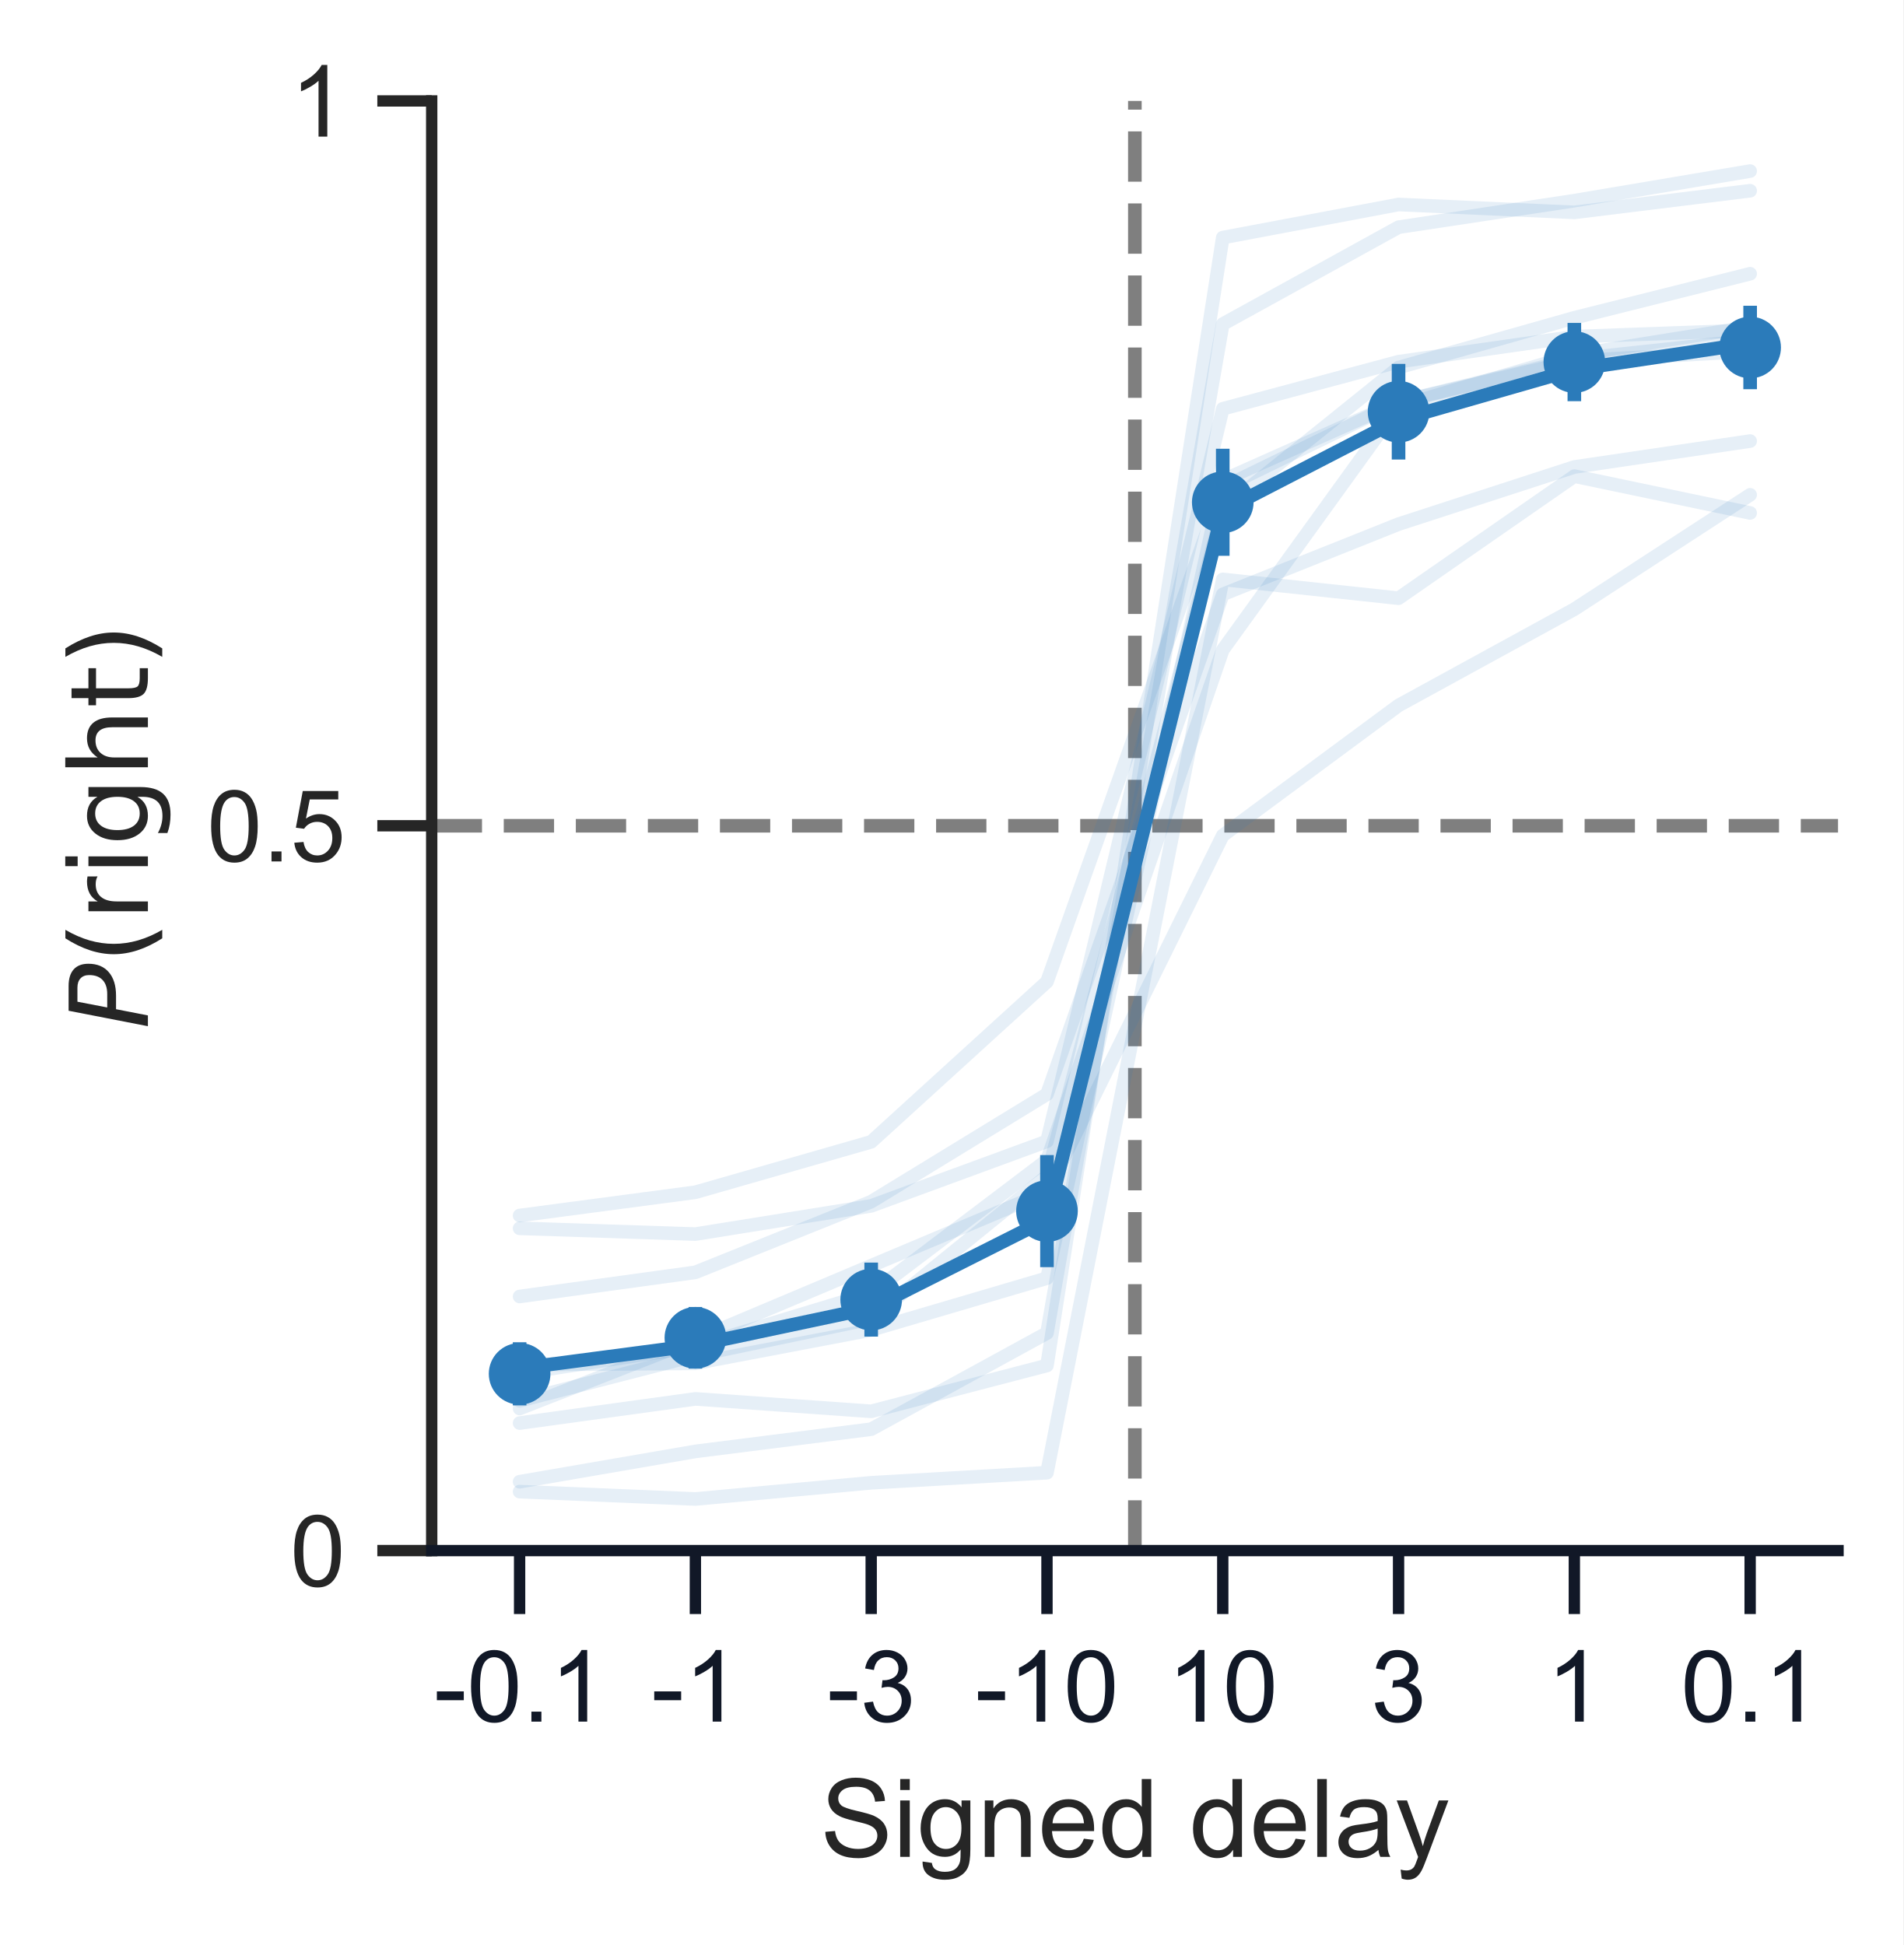
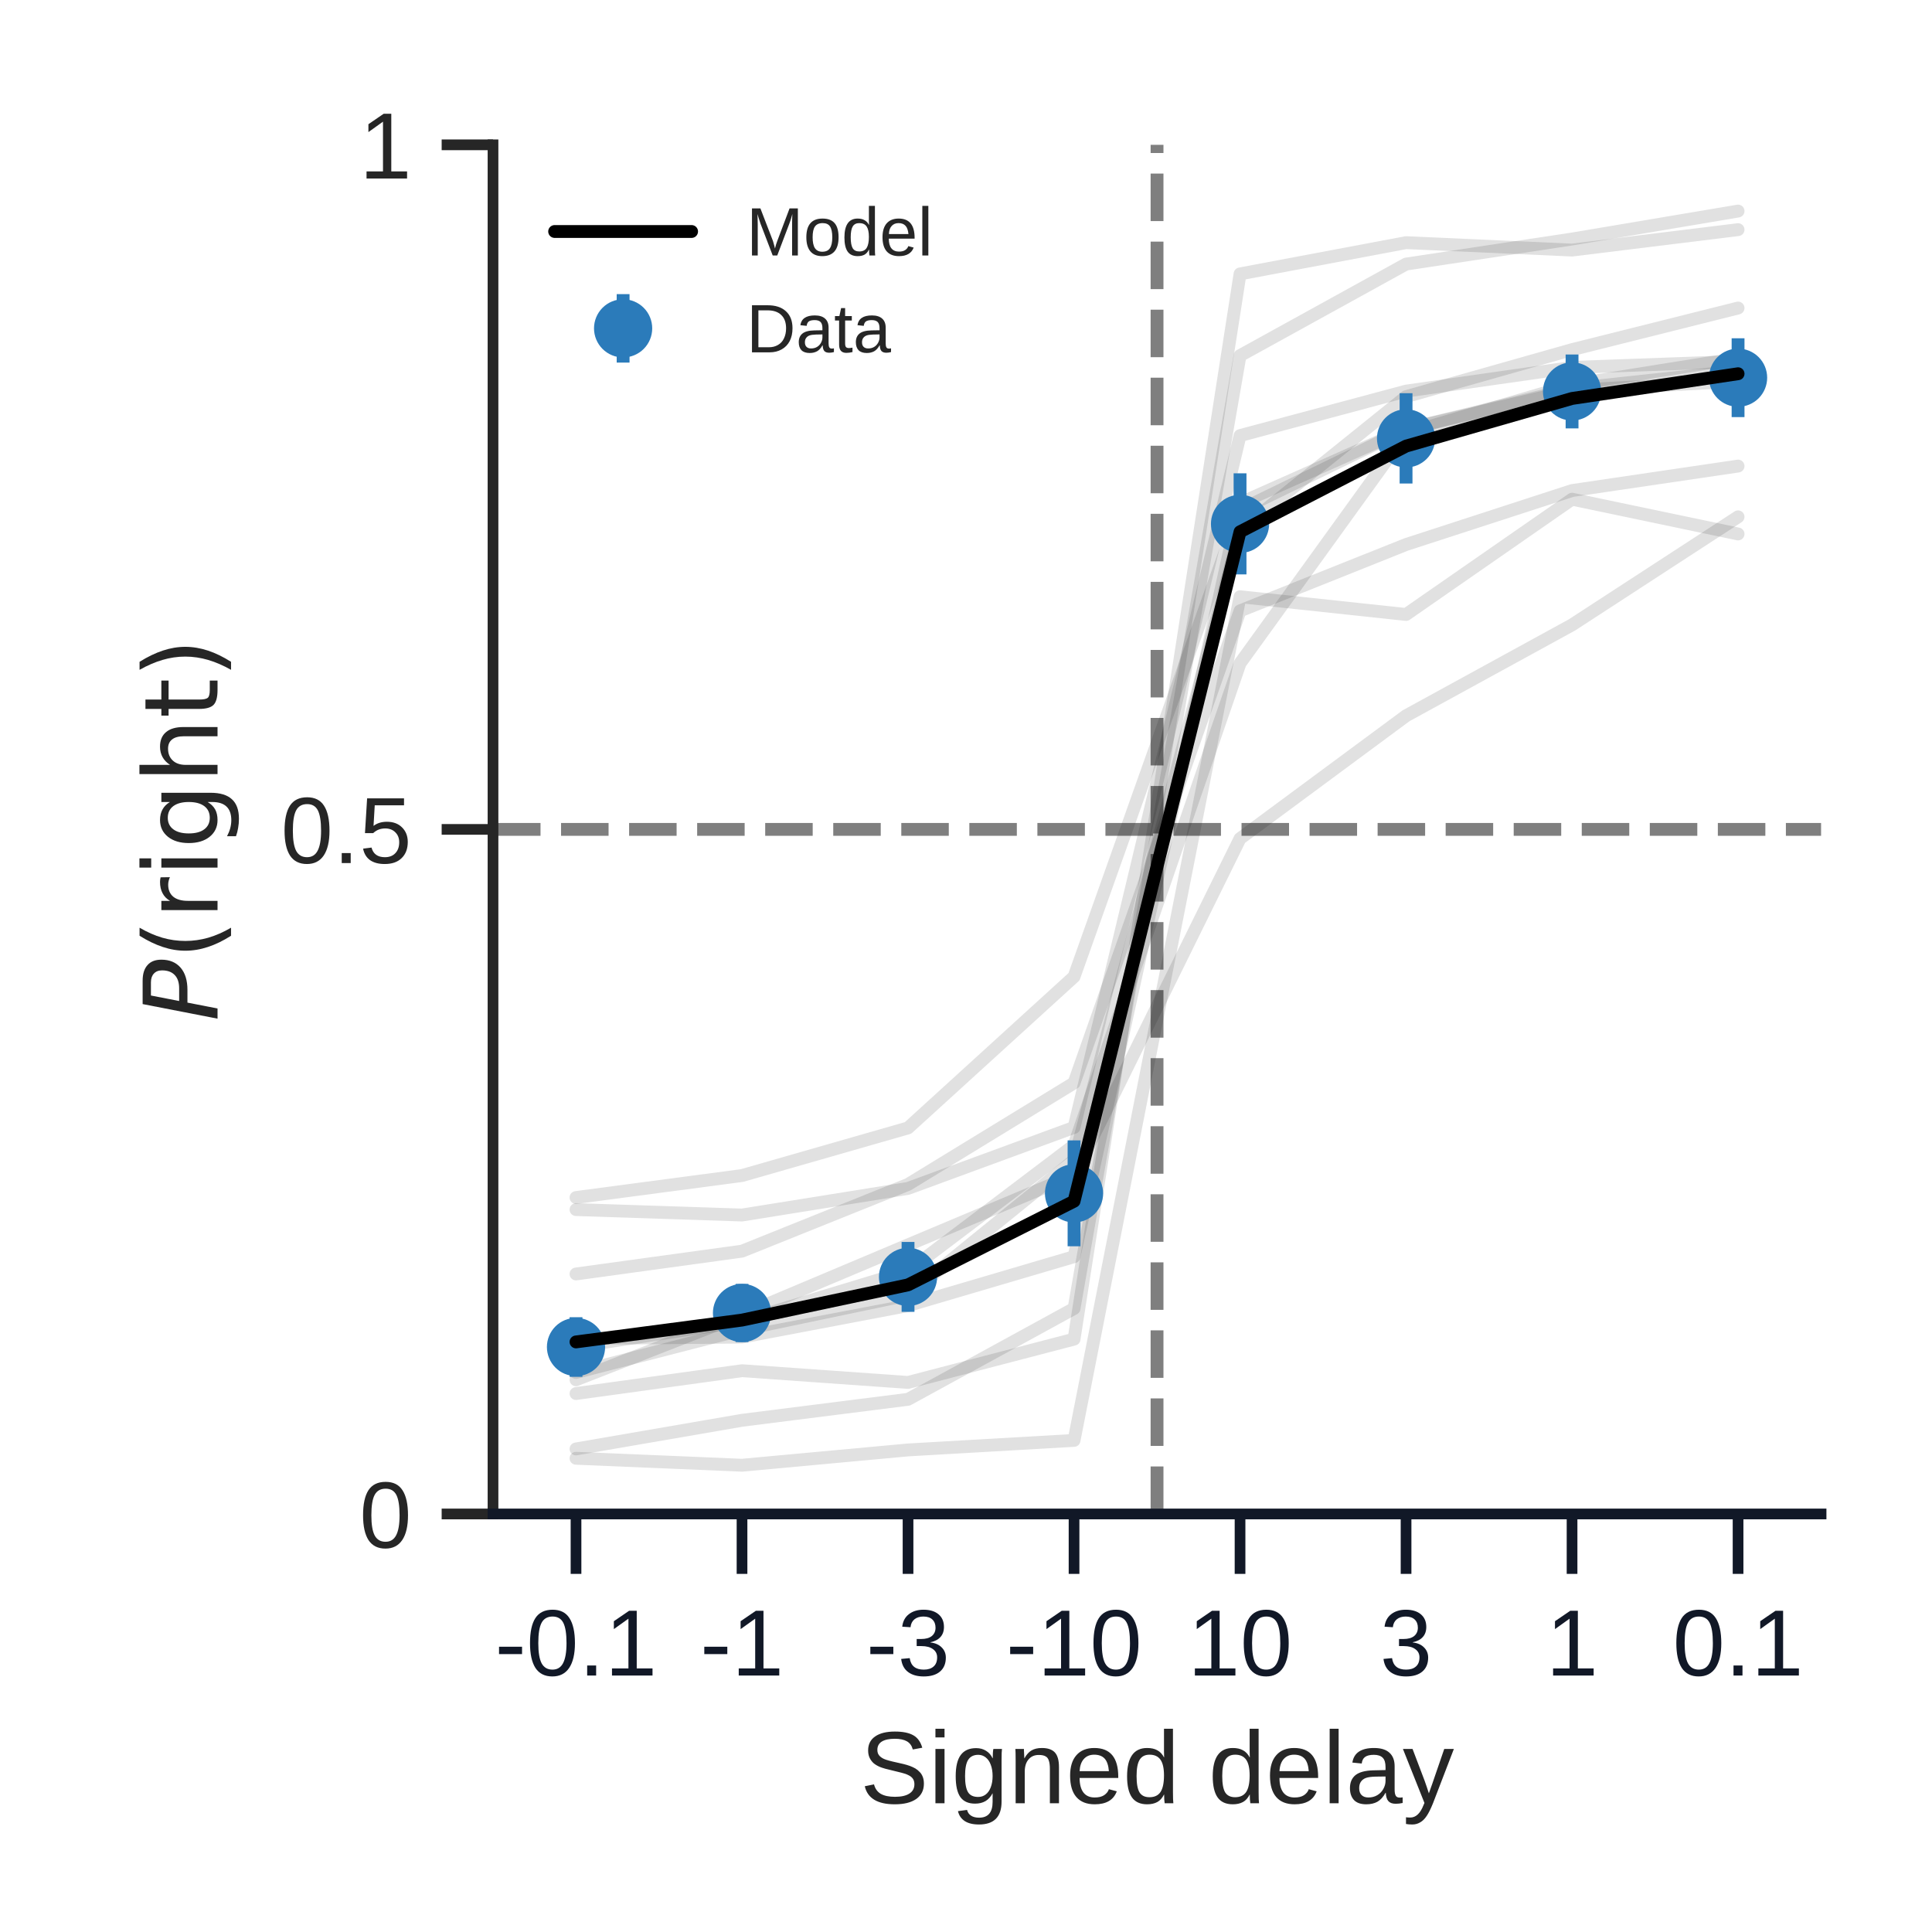
- <svg xmlns="http://www.w3.org/2000/svg" xmlns:xlink="http://www.w3.org/1999/xlink" width="209.99pt" height="214.618pt" viewBox="0 0 209.99 214.618" version="1.1">
+ <svg xmlns="http://www.w3.org/2000/svg" xmlns:xlink="http://www.w3.org/1999/xlink" width="225.72pt" height="225.72pt" viewBox="0 0 225.72 225.72" version="1.1">
  <defs>
    <style type="text/css">*{stroke-linejoin: round; stroke-linecap: butt}</style>
  </defs>
  <g id="figure_1">
    <g id="patch_1">
-       <path d="M 0 214.618  L 209.99 214.618  L 209.99 0  L 0 0  z " style="fill: #ffffff" />
+       <path d="M 0 225.72  L 225.72 225.72  L 225.72 0  L 0 0  z " style="fill: #ffffff" />
    </g>
    <g id="axes_1">
      <g id="patch_2">
-         <path d="M 47.63 171.097  L 202.79 171.097  L 202.79 11.137  L 47.63 11.137  z " style="fill: #ffffff" />
+         <path d="M 57.6 176.88  L 212.76 176.88  L 212.76 16.92  L 57.6 16.92  z " style="fill: #ffffff" />
      </g>
      <g id="line2d_1">
-         <path d="M 47.63 91.117  L 202.79 91.117  " clip-path="url(#p9f582e8bd5)" style="fill: none; stroke-dasharray: 5.55,2.4; stroke-dashoffset: 0; stroke: #7f7f7f; stroke-width: 1.5" />
+         <path d="M 57.6 96.9  L 212.76 96.9  " clip-path="url(#pab1413d3aa)" style="fill: none; stroke-dasharray: 5.55,2.4; stroke-dashoffset: 0; stroke: #7f7f7f; stroke-width: 1.5" />
      </g>
      <g id="line2d_2">
-         <path d="M 125.21 171.097  L 125.21 11.137  " clip-path="url(#p9f582e8bd5)" style="fill: none; stroke-dasharray: 5.55,2.4; stroke-dashoffset: 0; stroke: #7f7f7f; stroke-width: 1.5" />
+         <path d="M 135.18 176.88  L 135.18 16.92  " clip-path="url(#pab1413d3aa)" style="fill: none; stroke-dasharray: 5.55,2.4; stroke-dashoffset: 0; stroke: #7f7f7f; stroke-width: 1.5" />
      </g>
      <g id="matplotlib.axis_1">
        <g id="xtick_1">
          <g id="line2d_3">
            <defs>
-               <path id="mc32e1bbe8f" d="M 0 0  L 0 7  " style="stroke: #111827; stroke-width: 1.25" />
+               <path id="ma5f73e2cfc" d="M 0 0  L 0 7  " style="stroke: #111827; stroke-width: 1.25" />
            </defs>
            <g>
-               <use xlink:href="#mc32e1bbe8f" x="57.328" y="171.097" style="fill: #111827; stroke: #111827; stroke-width: 1.25" />
+               <use xlink:href="#ma5f73e2cfc" x="67.297" y="176.88" style="fill: #111827; stroke: #111827; stroke-width: 1.25" />
            </g>
          </g>
          <g id="text_1">
-             <g style="fill: #111827" transform="translate(47.85117 189.9704) scale(0.11 -0.11)">
-               <defs>
-                 <path id="ArialMT-2d" d="M 203 1375  L 203 1941  L 1931 1941  L 1931 1375  L 203 1375  z " transform="scale(0.015625)" />
-                 <path id="ArialMT-30" d="M 266 2259  Q 266 3072 433 3567  Q 600 4063 929 4331  Q 1259 4600 1759 4600  Q 2128 4600 2406 4451  Q 2684 4303 2865 4023  Q 3047 3744 3150 3342  Q 3253 2941 3253 2259  Q 3253 1453 3087 958  Q 2922 463 2592 192  Q 2263 -78 1759 -78  Q 1097 -78 719 397  Q 266 969 266 2259  z M 844 2259  Q 844 1131 1108 757  Q 1372 384 1759 384  Q 2147 384 2411 759  Q 2675 1134 2675 2259  Q 2675 3391 2411 3762  Q 2147 4134 1753 4134  Q 1366 4134 1134 3806  Q 844 3388 844 2259  z " transform="scale(0.015625)" />
-                 <path id="ArialMT-2e" d="M 581 0  L 581 641  L 1222 641  L 1222 0  L 581 0  z " transform="scale(0.015625)" />
-                 <path id="ArialMT-31" d="M 2384 0  L 1822 0  L 1822 3584  Q 1619 3391 1289 3197  Q 959 3003 697 2906  L 697 3450  Q 1169 3672 1522 3987  Q 1875 4303 2022 4600  L 2384 4600  L 2384 0  z " transform="scale(0.015625)" />
-               </defs>
-               <use xlink:href="#ArialMT-2d" />
-               <use xlink:href="#ArialMT-30" transform="translate(33.30078 0)" />
-               <use xlink:href="#ArialMT-2e" transform="translate(88.91602 0)" />
-               <use xlink:href="#ArialMT-31" transform="translate(116.6992 0)" />
-             </g>
+             <text style="font-size: 11px; font-family: 'Arial', 'DejaVu Sans', 'Liberation Sans', 'Bitstream Vera Sans', sans-serif; text-anchor: middle; fill: #111827" x="67.297" y="195.754" transform="rotate(-0 67.2975 195.7536)">-0.1</text>
          </g>
        </g>
        <g id="xtick_2">
          <g id="line2d_4">
            <g>
-               <use xlink:href="#mc32e1bbe8f" x="76.722" y="171.097" style="fill: #111827; stroke: #111827; stroke-width: 1.25" />
+               <use xlink:href="#ma5f73e2cfc" x="86.692" y="176.88" style="fill: #111827; stroke: #111827; stroke-width: 1.25" />
            </g>
          </g>
          <g id="text_2">
-             <g style="fill: #111827" transform="translate(71.83266 189.9704) scale(0.11 -0.11)">
-               <use xlink:href="#ArialMT-2d" />
-               <use xlink:href="#ArialMT-31" transform="translate(33.30078 0)" />
-             </g>
+             <text style="font-size: 11px; font-family: 'Arial', 'DejaVu Sans', 'Liberation Sans', 'Bitstream Vera Sans', sans-serif; text-anchor: middle; fill: #111827" x="86.692" y="195.754" transform="rotate(-0 86.6925 195.7536)">-1</text>
          </g>
        </g>
        <g id="xtick_3">
          <g id="line2d_5">
            <g>
-               <use xlink:href="#mc32e1bbe8f" x="96.118" y="171.097" style="fill: #111827; stroke: #111827; stroke-width: 1.25" />
+               <use xlink:href="#ma5f73e2cfc" x="106.088" y="176.88" style="fill: #111827; stroke: #111827; stroke-width: 1.25" />
            </g>
          </g>
          <g id="text_3">
-             <g style="fill: #111827" transform="translate(91.22766 189.9704) scale(0.11 -0.11)">
-               <defs>
-                 <path id="ArialMT-33" d="M 269 1209  L 831 1284  Q 928 806 1161 595  Q 1394 384 1728 384  Q 2125 384 2398 659  Q 2672 934 2672 1341  Q 2672 1728 2419 1979  Q 2166 2231 1775 2231  Q 1616 2231 1378 2169  L 1441 2663  Q 1497 2656 1531 2656  Q 1891 2656 2178 2843  Q 2466 3031 2466 3422  Q 2466 3731 2256 3934  Q 2047 4138 1716 4138  Q 1388 4138 1169 3931  Q 950 3725 888 3313  L 325 3413  Q 428 3978 793 4289  Q 1159 4600 1703 4600  Q 2078 4600 2393 4439  Q 2709 4278 2876 4000  Q 3044 3722 3044 3409  Q 3044 3113 2884 2869  Q 2725 2625 2413 2481  Q 2819 2388 3044 2092  Q 3269 1797 3269 1353  Q 3269 753 2831 336  Q 2394 -81 1725 -81  Q 1122 -81 723 278  Q 325 638 269 1209  z " transform="scale(0.015625)" />
-               </defs>
-               <use xlink:href="#ArialMT-2d" />
-               <use xlink:href="#ArialMT-33" transform="translate(33.30078 0)" />
-             </g>
+             <text style="font-size: 11px; font-family: 'Arial', 'DejaVu Sans', 'Liberation Sans', 'Bitstream Vera Sans', sans-serif; text-anchor: middle; fill: #111827" x="106.088" y="195.754" transform="rotate(-0 106.0875 195.7536)">-3</text>
          </g>
        </g>
        <g id="xtick_4">
          <g id="line2d_6">
            <g>
-               <use xlink:href="#mc32e1bbe8f" x="115.513" y="171.097" style="fill: #111827; stroke: #111827; stroke-width: 1.25" />
+               <use xlink:href="#ma5f73e2cfc" x="125.483" y="176.88" style="fill: #111827; stroke: #111827; stroke-width: 1.25" />
            </g>
          </g>
          <g id="text_4">
-             <g style="fill: #111827" transform="translate(107.5641 189.9704) scale(0.11 -0.11)">
-               <use xlink:href="#ArialMT-2d" />
-               <use xlink:href="#ArialMT-31" transform="translate(33.30078 0)" />
-               <use xlink:href="#ArialMT-30" transform="translate(88.91602 0)" />
-             </g>
+             <text style="font-size: 11px; font-family: 'Arial', 'DejaVu Sans', 'Liberation Sans', 'Bitstream Vera Sans', sans-serif; text-anchor: middle; fill: #111827" x="125.483" y="195.754" transform="rotate(-0 125.4825 195.7536)">-10</text>
          </g>
        </g>
        <g id="xtick_5">
          <g id="line2d_7">
            <g>
-               <use xlink:href="#mc32e1bbe8f" x="134.907" y="171.097" style="fill: #111827; stroke: #111827; stroke-width: 1.25" />
+               <use xlink:href="#ma5f73e2cfc" x="144.877" y="176.88" style="fill: #111827; stroke: #111827; stroke-width: 1.25" />
            </g>
          </g>
          <g id="text_5">
-             <g style="fill: #111827" transform="translate(128.7905 189.9704) scale(0.11 -0.11)">
-               <use xlink:href="#ArialMT-31" />
-               <use xlink:href="#ArialMT-30" transform="translate(55.61523 0)" />
-             </g>
+             <text style="font-size: 11px; font-family: 'Arial', 'DejaVu Sans', 'Liberation Sans', 'Bitstream Vera Sans', sans-serif; text-anchor: middle; fill: #111827" x="144.877" y="195.754" transform="rotate(-0 144.8775 195.7536)">10</text>
          </g>
        </g>
        <g id="xtick_6">
          <g id="line2d_8">
            <g>
-               <use xlink:href="#mc32e1bbe8f" x="154.303" y="171.097" style="fill: #111827; stroke: #111827; stroke-width: 1.25" />
+               <use xlink:href="#ma5f73e2cfc" x="164.273" y="176.88" style="fill: #111827; stroke: #111827; stroke-width: 1.25" />
            </g>
          </g>
          <g id="text_6">
-             <g style="fill: #111827" transform="translate(151.244 189.9704) scale(0.11 -0.11)">
-               <use xlink:href="#ArialMT-33" />
-             </g>
+             <text style="font-size: 11px; font-family: 'Arial', 'DejaVu Sans', 'Liberation Sans', 'Bitstream Vera Sans', sans-serif; text-anchor: middle; fill: #111827" x="164.273" y="195.754" transform="rotate(-0 164.2725 195.7536)">3</text>
          </g>
        </g>
        <g id="xtick_7">
          <g id="line2d_9">
            <g>
-               <use xlink:href="#mc32e1bbe8f" x="173.697" y="171.097" style="fill: #111827; stroke: #111827; stroke-width: 1.25" />
+               <use xlink:href="#ma5f73e2cfc" x="183.667" y="176.88" style="fill: #111827; stroke: #111827; stroke-width: 1.25" />
            </g>
          </g>
          <g id="text_7">
-             <g style="fill: #111827" transform="translate(170.639 189.9704) scale(0.11 -0.11)">
-               <use xlink:href="#ArialMT-31" />
-             </g>
+             <text style="font-size: 11px; font-family: 'Arial', 'DejaVu Sans', 'Liberation Sans', 'Bitstream Vera Sans', sans-serif; text-anchor: middle; fill: #111827" x="183.667" y="195.754" transform="rotate(-0 183.6675 195.7536)">1</text>
          </g>
        </g>
        <g id="xtick_8">
          <g id="line2d_10">
            <g>
-               <use xlink:href="#mc32e1bbe8f" x="193.093" y="171.097" style="fill: #111827; stroke: #111827; stroke-width: 1.25" />
+               <use xlink:href="#ma5f73e2cfc" x="203.062" y="176.88" style="fill: #111827; stroke: #111827; stroke-width: 1.25" />
            </g>
          </g>
          <g id="text_8">
-             <g style="fill: #111827" transform="translate(185.4475 189.9704) scale(0.11 -0.11)">
-               <use xlink:href="#ArialMT-30" />
-               <use xlink:href="#ArialMT-2e" transform="translate(55.61523 0)" />
-               <use xlink:href="#ArialMT-31" transform="translate(83.39844 0)" />
-             </g>
+             <text style="font-size: 11px; font-family: 'Arial', 'DejaVu Sans', 'Liberation Sans', 'Bitstream Vera Sans', sans-serif; text-anchor: middle; fill: #111827" x="203.062" y="195.754" transform="rotate(-0 203.0625 195.7536)">0.1</text>
          </g>
        </g>
        <g id="text_9">
-           <g style="fill: #262626" transform="translate(90.51875 204.8923) scale(0.12 -0.12)">
-             <defs>
-               <path id="ArialMT-53" d="M 288 1472  L 859 1522  Q 900 1178 1048 958  Q 1197 738 1509 602  Q 1822 466 2213 466  Q 2559 466 2825 569  Q 3091 672 3220 851  Q 3350 1031 3350 1244  Q 3350 1459 3225 1620  Q 3100 1781 2813 1891  Q 2628 1963 1997 2114  Q 1366 2266 1113 2400  Q 784 2572 623 2826  Q 463 3081 463 3397  Q 463 3744 659 4045  Q 856 4347 1234 4503  Q 1613 4659 2075 4659  Q 2584 4659 2973 4495  Q 3363 4331 3572 4012  Q 3781 3694 3797 3291  L 3216 3247  Q 3169 3681 2898 3903  Q 2628 4125 2100 4125  Q 1550 4125 1298 3923  Q 1047 3722 1047 3438  Q 1047 3191 1225 3031  Q 1400 2872 2139 2705  Q 2878 2538 3153 2413  Q 3553 2228 3743 1945  Q 3934 1663 3934 1294  Q 3934 928 3725 604  Q 3516 281 3123 101  Q 2731 -78 2241 -78  Q 1619 -78 1198 103  Q 778 284 539 648  Q 300 1013 288 1472  z " transform="scale(0.015625)" />
-               <path id="ArialMT-69" d="M 425 3934  L 425 4581  L 988 4581  L 988 3934  L 425 3934  z M 425 0  L 425 3319  L 988 3319  L 988 0  L 425 0  z " transform="scale(0.015625)" />
-               <path id="ArialMT-67" d="M 319 -275  L 866 -356  Q 900 -609 1056 -725  Q 1266 -881 1628 -881  Q 2019 -881 2231 -725  Q 2444 -569 2519 -288  Q 2563 -116 2559 434  Q 2191 0 1641 0  Q 956 0 581 494  Q 206 988 206 1678  Q 206 2153 378 2554  Q 550 2956 876 3175  Q 1203 3394 1644 3394  Q 2231 3394 2613 2919  L 2613 3319  L 3131 3319  L 3131 450  Q 3131 -325 2973 -648  Q 2816 -972 2473 -1159  Q 2131 -1347 1631 -1347  Q 1038 -1347 672 -1080  Q 306 -813 319 -275  z M 784 1719  Q 784 1066 1043 766  Q 1303 466 1694 466  Q 2081 466 2343 764  Q 2606 1063 2606 1700  Q 2606 2309 2336 2618  Q 2066 2928 1684 2928  Q 1309 2928 1046 2623  Q 784 2319 784 1719  z " transform="scale(0.015625)" />
-               <path id="ArialMT-6e" d="M 422 0  L 422 3319  L 928 3319  L 928 2847  Q 1294 3394 1984 3394  Q 2284 3394 2536 3286  Q 2788 3178 2913 3003  Q 3038 2828 3088 2588  Q 3119 2431 3119 2041  L 3119 0  L 2556 0  L 2556 2019  Q 2556 2363 2490 2533  Q 2425 2703 2258 2804  Q 2091 2906 1866 2906  Q 1506 2906 1245 2678  Q 984 2450 984 1813  L 984 0  L 422 0  z " transform="scale(0.015625)" />
-               <path id="ArialMT-65" d="M 2694 1069  L 3275 997  Q 3138 488 2766 206  Q 2394 -75 1816 -75  Q 1088 -75 661 373  Q 234 822 234 1631  Q 234 2469 665 2931  Q 1097 3394 1784 3394  Q 2450 3394 2872 2941  Q 3294 2488 3294 1666  Q 3294 1616 3291 1516  L 816 1516  Q 847 969 1125 678  Q 1403 388 1819 388  Q 2128 388 2347 550  Q 2566 713 2694 1069  z M 847 1978  L 2700 1978  Q 2663 2397 2488 2606  Q 2219 2931 1791 2931  Q 1403 2931 1139 2672  Q 875 2413 847 1978  z " transform="scale(0.015625)" />
-               <path id="ArialMT-64" d="M 2575 0  L 2575 419  Q 2259 -75 1647 -75  Q 1250 -75 917 144  Q 584 363 401 755  Q 219 1147 219 1656  Q 219 2153 384 2558  Q 550 2963 881 3178  Q 1213 3394 1622 3394  Q 1922 3394 2156 3267  Q 2391 3141 2538 2938  L 2538 4581  L 3097 4581  L 3097 0  L 2575 0  z M 797 1656  Q 797 1019 1065 703  Q 1334 388 1700 388  Q 2069 388 2326 689  Q 2584 991 2584 1609  Q 2584 2291 2321 2609  Q 2059 2928 1675 2928  Q 1300 2928 1048 2622  Q 797 2316 797 1656  z " transform="scale(0.015625)" />
-               <path id="ArialMT-20" transform="scale(0.015625)" />
-               <path id="ArialMT-6c" d="M 409 0  L 409 4581  L 972 4581  L 972 0  L 409 0  z " transform="scale(0.015625)" />
-               <path id="ArialMT-61" d="M 2588 409  Q 2275 144 1986 34  Q 1697 -75 1366 -75  Q 819 -75 525 192  Q 231 459 231 875  Q 231 1119 342 1320  Q 453 1522 633 1644  Q 813 1766 1038 1828  Q 1203 1872 1538 1913  Q 2219 1994 2541 2106  Q 2544 2222 2544 2253  Q 2544 2597 2384 2738  Q 2169 2928 1744 2928  Q 1347 2928 1158 2789  Q 969 2650 878 2297  L 328 2372  Q 403 2725 575 2942  Q 747 3159 1072 3276  Q 1397 3394 1825 3394  Q 2250 3394 2515 3294  Q 2781 3194 2906 3042  Q 3031 2891 3081 2659  Q 3109 2516 3109 2141  L 3109 1391  Q 3109 606 3145 398  Q 3181 191 3288 0  L 2700 0  Q 2613 175 2588 409  z M 2541 1666  Q 2234 1541 1622 1453  Q 1275 1403 1131 1340  Q 988 1278 909 1158  Q 831 1038 831 891  Q 831 666 1001 516  Q 1172 366 1500 366  Q 1825 366 2078 508  Q 2331 650 2450 897  Q 2541 1088 2541 1459  L 2541 1666  z " transform="scale(0.015625)" />
-               <path id="ArialMT-79" d="M 397 -1278  L 334 -750  Q 519 -800 656 -800  Q 844 -800 956 -737  Q 1069 -675 1141 -563  Q 1194 -478 1313 -144  Q 1328 -97 1363 -6  L 103 3319  L 709 3319  L 1400 1397  Q 1534 1031 1641 628  Q 1738 1016 1872 1384  L 2581 3319  L 3144 3319  L 1881 -56  Q 1678 -603 1566 -809  Q 1416 -1088 1222 -1217  Q 1028 -1347 759 -1347  Q 597 -1347 397 -1278  z " transform="scale(0.015625)" />
-             </defs>
-             <use xlink:href="#ArialMT-53" />
-             <use xlink:href="#ArialMT-69" transform="translate(66.69922 0)" />
-             <use xlink:href="#ArialMT-67" transform="translate(88.91602 0)" />
-             <use xlink:href="#ArialMT-6e" transform="translate(144.5312 0)" />
-             <use xlink:href="#ArialMT-65" transform="translate(200.1465 0)" />
-             <use xlink:href="#ArialMT-64" transform="translate(255.7617 0)" />
-             <use xlink:href="#ArialMT-20" transform="translate(311.377 0)" />
-             <use xlink:href="#ArialMT-64" transform="translate(339.1602 0)" />
-             <use xlink:href="#ArialMT-65" transform="translate(394.7754 0)" />
-             <use xlink:href="#ArialMT-6c" transform="translate(450.3906 0)" />
-             <use xlink:href="#ArialMT-61" transform="translate(472.6074 0)" />
-             <use xlink:href="#ArialMT-79" transform="translate(528.2227 0)" />
-           </g>
+           <text style="font-size: 12px; font-family: 'Arial', 'DejaVu Sans', 'Liberation Sans', 'Bitstream Vera Sans', sans-serif; text-anchor: middle; fill: #262626" x="135.18" y="210.675" transform="rotate(-0 135.18 210.6755)">Signed delay</text>
        </g>
      </g>
      <g id="matplotlib.axis_2">
        <g id="ytick_1">
          <g id="line2d_11">
            <defs>
-               <path id="m3625b36686" d="M 0 0  L -6 0  " style="stroke: #262626; stroke-width: 1.25" />
+               <path id="m8eeaa63b09" d="M 0 0  L -6 0  " style="stroke: #262626; stroke-width: 1.25" />
            </defs>
            <g>
-               <use xlink:href="#m3625b36686" x="47.63" y="171.097" style="fill: #262626; stroke: #262626; stroke-width: 1.25" />
+               <use xlink:href="#m8eeaa63b09" x="57.6" y="176.88" style="fill: #262626; stroke: #262626; stroke-width: 1.25" />
            </g>
          </g>
          <g id="text_10">
-             <g style="fill: #262626" transform="translate(32.01297 175.0336) scale(0.11 -0.11)">
-               <use xlink:href="#ArialMT-30" />
-             </g>
+             <text style="font-size: 11px; font-family: 'Arial', 'DejaVu Sans', 'Liberation Sans', 'Bitstream Vera Sans', sans-serif; text-anchor: end; fill: #262626" x="48.1" y="180.817" transform="rotate(-0 48.1 180.8168)">0</text>
          </g>
        </g>
        <g id="ytick_2">
          <g id="line2d_12">
            <g>
-               <use xlink:href="#m3625b36686" x="47.63" y="91.117" style="fill: #262626; stroke: #262626; stroke-width: 1.25" />
+               <use xlink:href="#m8eeaa63b09" x="57.6" y="96.9" style="fill: #262626; stroke: #262626; stroke-width: 1.25" />
            </g>
          </g>
          <g id="text_11">
-             <g style="fill: #262626" transform="translate(22.84 95.05359) scale(0.11 -0.11)">
-               <defs>
-                 <path id="ArialMT-35" d="M 266 1200  L 856 1250  Q 922 819 1161 601  Q 1400 384 1738 384  Q 2144 384 2425 690  Q 2706 997 2706 1503  Q 2706 1984 2436 2262  Q 2166 2541 1728 2541  Q 1456 2541 1237 2417  Q 1019 2294 894 2097  L 366 2166  L 809 4519  L 3088 4519  L 3088 3981  L 1259 3981  L 1013 2750  Q 1425 3038 1878 3038  Q 2478 3038 2890 2622  Q 3303 2206 3303 1553  Q 3303 931 2941 478  Q 2500 -78 1738 -78  Q 1113 -78 717 272  Q 322 622 266 1200  z " transform="scale(0.015625)" />
-               </defs>
-               <use xlink:href="#ArialMT-30" />
-               <use xlink:href="#ArialMT-2e" transform="translate(55.61523 0)" />
-               <use xlink:href="#ArialMT-35" transform="translate(83.39844 0)" />
-             </g>
+             <text style="font-size: 11px; font-family: 'Arial', 'DejaVu Sans', 'Liberation Sans', 'Bitstream Vera Sans', sans-serif; text-anchor: end; fill: #262626" x="48.1" y="100.837" transform="rotate(-0 48.1 100.8368)">0.5</text>
          </g>
        </g>
        <g id="ytick_3">
          <g id="line2d_13">
            <g>
-               <use xlink:href="#m3625b36686" x="47.63" y="11.137" style="fill: #262626; stroke: #262626; stroke-width: 1.25" />
+               <use xlink:href="#m8eeaa63b09" x="57.6" y="16.92" style="fill: #262626; stroke: #262626; stroke-width: 1.25" />
            </g>
          </g>
          <g id="text_12">
-             <g style="fill: #262626" transform="translate(32.01297 15.07359) scale(0.11 -0.11)">
-               <use xlink:href="#ArialMT-31" />
-             </g>
+             <text style="font-size: 11px; font-family: 'Arial', 'DejaVu Sans', 'Liberation Sans', 'Bitstream Vera Sans', sans-serif; text-anchor: end; fill: #262626" x="48.1" y="20.857" transform="rotate(-0 48.1 20.8568)">1</text>
          </g>
        </g>
        <g id="text_13">
-           <g style="fill: #262626" transform="translate(16.32 113.5568) rotate(-90) scale(0.12 -0.12)">
-             <defs>
-               <path id="DejaVuSans-Oblique-50" d="M 1081 4666  L 2541 4666  Q 3178 4666 3512 4369  Q 3847 4072 3847 3500  Q 3847 2731 3353 2303  Q 2859 1875 1966 1875  L 1172 1875  L 806 0  L 172 0  L 1081 4666  z M 1613 4147  L 1275 2394  L 2069 2394  Q 2606 2394 2893 2669  Q 3181 2944 3181 3456  Q 3181 3784 2986 3965  Q 2791 4147 2438 4147  L 1613 4147  z " transform="scale(0.015625)" />
-               <path id="DejaVuSans-28" d="M 1984 4856  Q 1566 4138 1362 3434  Q 1159 2731 1159 2009  Q 1159 1288 1364 580  Q 1569 -128 1984 -844  L 1484 -844  Q 1016 -109 783 600  Q 550 1309 550 2009  Q 550 2706 781 3412  Q 1013 4119 1484 4856  L 1984 4856  z " transform="scale(0.015625)" />
-               <path id="DejaVuSans-72" d="M 2631 2963  Q 2534 3019 2420 3045  Q 2306 3072 2169 3072  Q 1681 3072 1420 2755  Q 1159 2438 1159 1844  L 1159 0  L 581 0  L 581 3500  L 1159 3500  L 1159 2956  Q 1341 3275 1631 3429  Q 1922 3584 2338 3584  Q 2397 3584 2469 3576  Q 2541 3569 2628 3553  L 2631 2963  z " transform="scale(0.015625)" />
-               <path id="DejaVuSans-69" d="M 603 3500  L 1178 3500  L 1178 0  L 603 0  L 603 3500  z M 603 4863  L 1178 4863  L 1178 4134  L 603 4134  L 603 4863  z " transform="scale(0.015625)" />
-               <path id="DejaVuSans-67" d="M 2906 1791  Q 2906 2416 2648 2759  Q 2391 3103 1925 3103  Q 1463 3103 1205 2759  Q 947 2416 947 1791  Q 947 1169 1205 825  Q 1463 481 1925 481  Q 2391 481 2648 825  Q 2906 1169 2906 1791  z M 3481 434  Q 3481 -459 3084 -895  Q 2688 -1331 1869 -1331  Q 1566 -1331 1297 -1286  Q 1028 -1241 775 -1147  L 775 -588  Q 1028 -725 1275 -790  Q 1522 -856 1778 -856  Q 2344 -856 2625 -561  Q 2906 -266 2906 331  L 2906 616  Q 2728 306 2450 153  Q 2172 0 1784 0  Q 1141 0 747 490  Q 353 981 353 1791  Q 353 2603 747 3093  Q 1141 3584 1784 3584  Q 2172 3584 2450 3431  Q 2728 3278 2906 2969  L 2906 3500  L 3481 3500  L 3481 434  z " transform="scale(0.015625)" />
-               <path id="DejaVuSans-68" d="M 3513 2113  L 3513 0  L 2938 0  L 2938 2094  Q 2938 2591 2744 2837  Q 2550 3084 2163 3084  Q 1697 3084 1428 2787  Q 1159 2491 1159 1978  L 1159 0  L 581 0  L 581 4863  L 1159 4863  L 1159 2956  Q 1366 3272 1645 3428  Q 1925 3584 2291 3584  Q 2894 3584 3203 3211  Q 3513 2838 3513 2113  z " transform="scale(0.015625)" />
-               <path id="DejaVuSans-74" d="M 1172 4494  L 1172 3500  L 2356 3500  L 2356 3053  L 1172 3053  L 1172 1153  Q 1172 725 1289 603  Q 1406 481 1766 481  L 2356 481  L 2356 0  L 1766 0  Q 1100 0 847 248  Q 594 497 594 1153  L 594 3053  L 172 3053  L 172 3500  L 594 3500  L 594 4494  L 1172 4494  z " transform="scale(0.015625)" />
-               <path id="DejaVuSans-29" d="M 513 4856  L 1013 4856  Q 1481 4119 1714 3412  Q 1947 2706 1947 2009  Q 1947 1309 1714 600  Q 1481 -109 1013 -844  L 513 -844  Q 928 -128 1133 580  Q 1338 1288 1338 2009  Q 1338 2731 1133 3434  Q 928 4138 513 4856  z " transform="scale(0.015625)" />
-             </defs>
-             <use xlink:href="#DejaVuSans-Oblique-50" transform="translate(0 0.015625)" />
-             <use xlink:href="#DejaVuSans-28" transform="translate(60.30273 0.015625)" />
-             <use xlink:href="#DejaVuSans-72" transform="translate(99.31641 0.015625)" />
-             <use xlink:href="#DejaVuSans-69" transform="translate(140.4297 0.015625)" />
-             <use xlink:href="#DejaVuSans-67" transform="translate(168.2129 0.015625)" />
-             <use xlink:href="#DejaVuSans-68" transform="translate(231.6895 0.015625)" />
-             <use xlink:href="#DejaVuSans-74" transform="translate(295.0684 0.015625)" />
-             <use xlink:href="#DejaVuSans-29" transform="translate(334.2773 0.015625)" />
+           <g style="fill: #262626" transform="translate(26.29 119.34) rotate(-90)">
+             <text>
+               <tspan x="0" y="-0.875" style="font-style: oblique; font-size: 12px; font-family: 'DejaVu Sans'; fill: #262626">P</tspan>
+               <tspan x="7.236" y="-0.875" style="font-size: 12px; font-family: 'DejaVu Sans'; fill: #262626">(</tspan>
+               <tspan x="11.918" y="-0.875" style="font-size: 12px; font-family: 'DejaVu Sans'; fill: #262626">r</tspan>
+               <tspan x="16.852" y="-0.875" style="font-size: 12px; font-family: 'DejaVu Sans'; fill: #262626">i</tspan>
+               <tspan x="20.186" y="-0.875" style="font-size: 12px; font-family: 'DejaVu Sans'; fill: #262626">g</tspan>
+               <tspan x="27.803" y="-0.875" style="font-size: 12px; font-family: 'DejaVu Sans'; fill: #262626">h</tspan>
+               <tspan x="35.408" y="-0.875" style="font-size: 12px; font-family: 'DejaVu Sans'; fill: #262626">t</tspan>
+               <tspan x="40.113" y="-0.875" style="font-size: 12px; font-family: 'DejaVu Sans'; fill: #262626">)</tspan>
+             </text>
          </g>
        </g>
      </g>
      <g id="line2d_14">
-         <path d="M 57.328 135.536  L 76.722 136.172  L 96.118 133.06  L 115.513 125.934  L 134.907 45.107  L 154.303 39.911  L 173.697 37.144  L 193.093 36.445  " clip-path="url(#p9f582e8bd5)" style="fill: none; stroke: #2b7bba; stroke-opacity: 0.12; stroke-width: 1.5; stroke-linecap: round" />
+         <path d="M 67.297 141.319  L 86.692 141.955  L 106.088 138.843  L 125.483 131.717  L 144.877 50.89  L 164.273 45.694  L 183.667 42.927  L 203.062 42.228  " clip-path="url(#pab1413d3aa)" style="fill: none; stroke: #000000; stroke-opacity: 0.12; stroke-width: 1.5; stroke-linecap: round" />
      </g>
      <g id="line2d_15">
-         <path d="M 57.328 164.59  L 76.722 165.403  L 96.118 163.616  L 115.513 162.501  L 134.907 63.932  L 154.303 66.008  L 173.697 52.539  L 193.093 56.6  " clip-path="url(#p9f582e8bd5)" style="fill: none; stroke: #2b7bba; stroke-opacity: 0.12; stroke-width: 1.5; stroke-linecap: round" />
+         <path d="M 67.297 170.373  L 86.692 171.187  L 106.088 169.399  L 125.483 168.285  L 144.877 69.715  L 164.273 71.791  L 183.667 58.322  L 203.062 62.384  " clip-path="url(#pab1413d3aa)" style="fill: none; stroke: #000000; stroke-opacity: 0.12; stroke-width: 1.5; stroke-linecap: round" />
      </g>
      <g id="line2d_16">
-         <path d="M 57.328 143.059  L 76.722 140.392  L 96.118 132.596  L 115.513 120.738  L 134.907 65.585  L 154.303 57.833  L 173.697 51.528  L 193.093 48.669  " clip-path="url(#p9f582e8bd5)" style="fill: none; stroke: #2b7bba; stroke-opacity: 0.12; stroke-width: 1.5; stroke-linecap: round" />
+         <path d="M 67.297 148.842  L 86.692 146.175  L 106.088 138.379  L 125.483 126.521  L 144.877 71.368  L 164.273 63.616  L 183.667 57.311  L 203.062 54.452  " clip-path="url(#pab1413d3aa)" style="fill: none; stroke: #000000; stroke-opacity: 0.12; stroke-width: 1.5; stroke-linecap: round" />
      </g>
      <g id="line2d_17">
-         <path d="M 57.328 150.582  L 76.722 150.435  L 96.118 146.749  L 115.513 141.038  L 134.907 52.99  L 154.303 44.36  L 173.697 39.831  L 193.093 38.75  " clip-path="url(#p9f582e8bd5)" style="fill: none; stroke: #2b7bba; stroke-opacity: 0.12; stroke-width: 1.5; stroke-linecap: round" />
+         <path d="M 67.297 156.365  L 86.692 156.219  L 106.088 152.532  L 125.483 146.821  L 144.877 58.773  L 164.273 50.143  L 183.667 45.614  L 203.062 44.533  " clip-path="url(#pab1413d3aa)" style="fill: none; stroke: #000000; stroke-opacity: 0.12; stroke-width: 1.5; stroke-linecap: round" />
      </g>
      <g id="line2d_18">
-         <path d="M 57.328 134.126  L 76.722 131.557  L 96.118 125.993  L 115.513 108.327  L 134.907 53.789  L 154.303 44.353  L 173.697 39.633  L 193.093 37.555  " clip-path="url(#p9f582e8bd5)" style="fill: none; stroke: #2b7bba; stroke-opacity: 0.12; stroke-width: 1.5; stroke-linecap: round" />
+         <path d="M 67.297 139.909  L 86.692 137.34  L 106.088 131.777  L 125.483 114.11  L 144.877 59.572  L 164.273 50.136  L 183.667 45.416  L 203.062 43.338  " clip-path="url(#pab1413d3aa)" style="fill: none; stroke: #000000; stroke-opacity: 0.12; stroke-width: 1.5; stroke-linecap: round" />
      </g>
      <g id="line2d_19">
-         <path d="M 57.328 151.556  L 76.722 148.579  L 96.118 142.7  L 115.513 128.014  L 134.907 71.714  L 154.303 44.851  L 173.697 39.164  L 193.093 36.07  " clip-path="url(#p9f582e8bd5)" style="fill: none; stroke: #2b7bba; stroke-opacity: 0.12; stroke-width: 1.5; stroke-linecap: round" />
+         <path d="M 67.297 157.339  L 86.692 154.362  L 106.088 148.483  L 125.483 133.797  L 144.877 77.497  L 164.273 50.634  L 183.667 44.948  L 203.062 41.854  " clip-path="url(#pab1413d3aa)" style="fill: none; stroke: #000000; stroke-opacity: 0.12; stroke-width: 1.5; stroke-linecap: round" />
      </g>
      <g id="line2d_20">
-         <path d="M 57.328 154.567  L 76.722 149.575  L 96.118 145.514  L 115.513 129.764  L 134.907 56.163  L 154.303 40.557  L 173.697 35.064  L 193.093 30.205  " clip-path="url(#p9f582e8bd5)" style="fill: none; stroke: #2b7bba; stroke-opacity: 0.12; stroke-width: 1.5; stroke-linecap: round" />
+         <path d="M 67.297 160.35  L 86.692 155.358  L 106.088 151.297  L 125.483 135.547  L 144.877 61.946  L 164.273 46.34  L 183.667 40.847  L 203.062 35.988  " clip-path="url(#pab1413d3aa)" style="fill: none; stroke: #000000; stroke-opacity: 0.12; stroke-width: 1.5; stroke-linecap: round" />
      </g>
      <g id="line2d_21">
-         <path d="M 57.328 155.421  L 76.722 147.831  L 96.118 139.658  L 115.513 131.496  L 134.907 92.188  L 154.303 77.84  L 173.697 67.222  L 193.093 54.599  " clip-path="url(#p9f582e8bd5)" style="fill: none; stroke: #2b7bba; stroke-opacity: 0.12; stroke-width: 1.5; stroke-linecap: round" />
+         <path d="M 67.297 161.204  L 86.692 153.614  L 106.088 145.442  L 125.483 137.28  L 144.877 97.971  L 164.273 83.624  L 183.667 73.005  L 203.062 60.382  " clip-path="url(#pab1413d3aa)" style="fill: none; stroke: #000000; stroke-opacity: 0.12; stroke-width: 1.5; stroke-linecap: round" />
      </g>
      <g id="line2d_22">
-         <path d="M 57.328 163.499  L 76.722 160.153  L 96.118 157.701  L 115.513 147.092  L 134.907 35.761  L 154.303 25.068  L 173.697 22.141  L 193.093 18.877  " clip-path="url(#p9f582e8bd5)" style="fill: none; stroke: #2b7bba; stroke-opacity: 0.12; stroke-width: 1.5; stroke-linecap: round" />
+         <path d="M 67.297 169.282  L 86.692 165.936  L 106.088 163.485  L 125.483 152.875  L 144.877 41.545  L 164.273 30.851  L 183.667 27.924  L 203.062 24.66  " clip-path="url(#pab1413d3aa)" style="fill: none; stroke: #000000; stroke-opacity: 0.12; stroke-width: 1.5; stroke-linecap: round" />
      </g>
      <g id="line2d_23">
-         <path d="M 57.328 157.027  L 76.722 154.359  L 96.118 155.73  L 115.513 150.672  L 134.907 26.217  L 154.303 22.564  L 173.697 23.434  L 193.093 21.047  " clip-path="url(#p9f582e8bd5)" style="fill: none; stroke: #2b7bba; stroke-opacity: 0.12; stroke-width: 1.5; stroke-linecap: round" />
+         <path d="M 67.297 162.81  L 86.692 160.142  L 106.088 161.513  L 125.483 156.455  L 144.877 32  L 164.273 28.348  L 183.667 29.217  L 203.062 26.83  " clip-path="url(#pab1413d3aa)" style="fill: none; stroke: #000000; stroke-opacity: 0.12; stroke-width: 1.5; stroke-linecap: round" />
      </g>
      <g id="patch_3">
-         <path d="M 47.63 171.097  L 47.63 11.137  " style="fill: none; stroke: #262626; stroke-width: 1.25; stroke-linejoin: miter; stroke-linecap: square" />
+         <path d="M 57.6 176.88  L 57.6 16.92  " style="fill: none; stroke: #262626; stroke-width: 1.25; stroke-linejoin: miter; stroke-linecap: square" />
      </g>
      <g id="patch_4">
-         <path d="M 47.63 171.097  L 202.79 171.097  " style="fill: none; stroke: #111827; stroke-width: 1.25; stroke-linejoin: miter; stroke-linecap: square" />
+         <path d="M 57.6 176.88  L 212.76 176.88  " style="fill: none; stroke: #111827; stroke-width: 1.25; stroke-linejoin: miter; stroke-linecap: square" />
      </g>
      <g id="LineCollection_1">
-         <path d="M 57.328 155.072  L 57.328 148.109  " clip-path="url(#p9f582e8bd5)" style="fill: none; stroke: #2b7bba; stroke-width: 1.5" />
-         <path d="M 76.722 151.017  L 76.722 144.216  " clip-path="url(#p9f582e8bd5)" style="fill: none; stroke: #2b7bba; stroke-width: 1.5" />
-         <path d="M 96.118 147.487  L 96.118 139.316  " clip-path="url(#p9f582e8bd5)" style="fill: none; stroke: #2b7bba; stroke-width: 1.5" />
-         <path d="M 115.513 139.823  L 115.513 127.453  " clip-path="url(#p9f582e8bd5)" style="fill: none; stroke: #2b7bba; stroke-width: 1.5" />
-         <path d="M 134.907 61.327  L 134.907 49.514  " clip-path="url(#p9f582e8bd5)" style="fill: none; stroke: #2b7bba; stroke-width: 1.5" />
-         <path d="M 154.303 50.707  L 154.303 40.155  " clip-path="url(#p9f582e8bd5)" style="fill: none; stroke: #2b7bba; stroke-width: 1.5" />
-         <path d="M 173.697 44.266  L 173.697 35.634  " clip-path="url(#p9f582e8bd5)" style="fill: none; stroke: #2b7bba; stroke-width: 1.5" />
-         <path d="M 193.093 42.949  L 193.093 33.738  " clip-path="url(#p9f582e8bd5)" style="fill: none; stroke: #2b7bba; stroke-width: 1.5" />
-       </g>
-       <g id="line2d_24">
-         <defs>
-           <path id="m5c14facf0e" d="M 0 2.9  C 0.769 2.9 1.507 2.594 2.051 2.051  C 2.594 1.507 2.9 0.769 2.9 0  C 2.9 -0.769 2.594 -1.507 2.051 -2.051  C 1.507 -2.594 0.769 -2.9 0 -2.9  C -0.769 -2.9 -1.507 -2.594 -2.051 -2.051  C -2.594 -1.507 -2.9 -0.769 -2.9 0  C -2.9 0.769 -2.594 1.507 -2.051 2.051  C -1.507 2.594 -0.769 2.9 0 2.9  z " style="stroke: #2b7bba" />
-         </defs>
-         <g clip-path="url(#p9f582e8bd5)">
-           <use xlink:href="#m5c14facf0e" x="57.328" y="151.591" style="fill: #2b7bba; stroke: #2b7bba" />
-           <use xlink:href="#m5c14facf0e" x="76.722" y="147.616" style="fill: #2b7bba; stroke: #2b7bba" />
-           <use xlink:href="#m5c14facf0e" x="96.118" y="143.402" style="fill: #2b7bba; stroke: #2b7bba" />
-           <use xlink:href="#m5c14facf0e" x="115.513" y="133.638" style="fill: #2b7bba; stroke: #2b7bba" />
-           <use xlink:href="#m5c14facf0e" x="134.907" y="55.42" style="fill: #2b7bba; stroke: #2b7bba" />
-           <use xlink:href="#m5c14facf0e" x="154.303" y="45.431" style="fill: #2b7bba; stroke: #2b7bba" />
-           <use xlink:href="#m5c14facf0e" x="173.697" y="39.95" style="fill: #2b7bba; stroke: #2b7bba" />
-           <use xlink:href="#m5c14facf0e" x="193.093" y="38.343" style="fill: #2b7bba; stroke: #2b7bba" />
-         </g>
-       </g>
-       <g id="line2d_25">
-         <path d="M 57.328 150.996  L 76.722 148.446  L 96.118 144.332  L 115.513 134.558  L 134.907 56.345  L 154.303 46.334  L 173.697 40.77  L 193.093 37.882  " clip-path="url(#p9f582e8bd5)" style="fill: none; stroke: #2b7bba; stroke-width: 1.5; stroke-linecap: round" />
+         <path d="M 67.297 160.855  L 67.297 153.892  " clip-path="url(#pab1413d3aa)" style="fill: none; stroke: #2b7bba; stroke-width: 1.5" />
+         <path d="M 86.692 156.8  L 86.692 149.999  " clip-path="url(#pab1413d3aa)" style="fill: none; stroke: #2b7bba; stroke-width: 1.5" />
+         <path d="M 106.088 153.27  L 106.088 145.099  " clip-path="url(#pab1413d3aa)" style="fill: none; stroke: #2b7bba; stroke-width: 1.5" />
+         <path d="M 125.483 145.607  L 125.483 133.236  " clip-path="url(#pab1413d3aa)" style="fill: none; stroke: #2b7bba; stroke-width: 1.5" />
+         <path d="M 144.877 67.11  L 144.877 55.297  " clip-path="url(#pab1413d3aa)" style="fill: none; stroke: #2b7bba; stroke-width: 1.5" />
+         <path d="M 164.273 56.49  L 164.273 45.939  " clip-path="url(#pab1413d3aa)" style="fill: none; stroke: #2b7bba; stroke-width: 1.5" />
+         <path d="M 183.667 50.049  L 183.667 41.417  " clip-path="url(#pab1413d3aa)" style="fill: none; stroke: #2b7bba; stroke-width: 1.5" />
+         <path d="M 203.062 48.732  L 203.062 39.521  " clip-path="url(#pab1413d3aa)" style="fill: none; stroke: #2b7bba; stroke-width: 1.5" />
+       </g>
+       <g id="legend_1">
+         <g id="line2d_24">
+           <path d="M 64.8 27.046  L 72.8 27.046  L 80.8 27.046  " style="fill: none; stroke: #000000; stroke-width: 1.5; stroke-linecap: round" />
+         </g>
+         <g id="text_14">
+           <text style="font-size: 8px; font-family: 'Arial', 'DejaVu Sans', 'Liberation Sans', 'Bitstream Vera Sans', sans-serif; text-anchor: start; fill: #262626" x="87.2" y="29.846" transform="rotate(-0 87.2 29.84625)">Model</text>
+         </g>
+         <g id="LineCollection_2">
+           <path d="M 72.8 42.362  L 72.8 34.362  " style="fill: none; stroke: #2b7bba; stroke-width: 1.5" />
+         </g>
+         <g id="line2d_25" />
+         <g id="line2d_26">
+           <defs>
+             <path id="m4184e241b3" d="M 0 2.9  C 0.769 2.9 1.507 2.594 2.051 2.051  C 2.594 1.507 2.9 0.769 2.9 0  C 2.9 -0.769 2.594 -1.507 2.051 -2.051  C 1.507 -2.594 0.769 -2.9 0 -2.9  C -0.769 -2.9 -1.507 -2.594 -2.051 -2.051  C -2.594 -1.507 -2.9 -0.769 -2.9 0  C -2.9 0.769 -2.594 1.507 -2.051 2.051  C -1.507 2.594 -0.769 2.9 0 2.9  z " style="stroke: #2b7bba" />
+           </defs>
+           <g>
+             <use xlink:href="#m4184e241b3" x="72.8" y="38.362" style="fill: #2b7bba; stroke: #2b7bba" />
+           </g>
+         </g>
+         <g id="text_15">
+           <text style="font-size: 8px; font-family: 'Arial', 'DejaVu Sans', 'Liberation Sans', 'Bitstream Vera Sans', sans-serif; text-anchor: start; fill: #262626" x="87.2" y="41.163" transform="rotate(-0 87.2 41.1625)">Data</text>
+         </g>
+       </g>
+       <g id="line2d_27">
+         <g clip-path="url(#pab1413d3aa)">
+           <use xlink:href="#m4184e241b3" x="67.297" y="157.374" style="fill: #2b7bba; stroke: #2b7bba" />
+           <use xlink:href="#m4184e241b3" x="86.692" y="153.4" style="fill: #2b7bba; stroke: #2b7bba" />
+           <use xlink:href="#m4184e241b3" x="106.088" y="149.185" style="fill: #2b7bba; stroke: #2b7bba" />
+           <use xlink:href="#m4184e241b3" x="125.483" y="139.422" style="fill: #2b7bba; stroke: #2b7bba" />
+           <use xlink:href="#m4184e241b3" x="144.877" y="61.204" style="fill: #2b7bba; stroke: #2b7bba" />
+           <use xlink:href="#m4184e241b3" x="164.273" y="51.215" style="fill: #2b7bba; stroke: #2b7bba" />
+           <use xlink:href="#m4184e241b3" x="183.667" y="45.733" style="fill: #2b7bba; stroke: #2b7bba" />
+           <use xlink:href="#m4184e241b3" x="203.062" y="44.127" style="fill: #2b7bba; stroke: #2b7bba" />
+         </g>
+       </g>
+       <g id="line2d_28">
+         <path d="M 67.297 156.779  L 86.692 154.229  L 106.088 150.115  L 125.483 140.341  L 144.877 62.128  L 164.273 52.118  L 183.667 46.553  L 203.062 43.665  " clip-path="url(#pab1413d3aa)" style="fill: none; stroke: #000000; stroke-width: 1.5; stroke-linecap: round" />
      </g>
    </g>
  </g>
  <defs>
-     <clipPath id="p9f582e8bd5">
-       <rect x="47.63" y="11.137" width="155.16" height="159.96" />
+     <clipPath id="pab1413d3aa">
+       <rect x="57.6" y="16.92" width="155.16" height="159.96" />
    </clipPath>
  </defs>
</svg>
